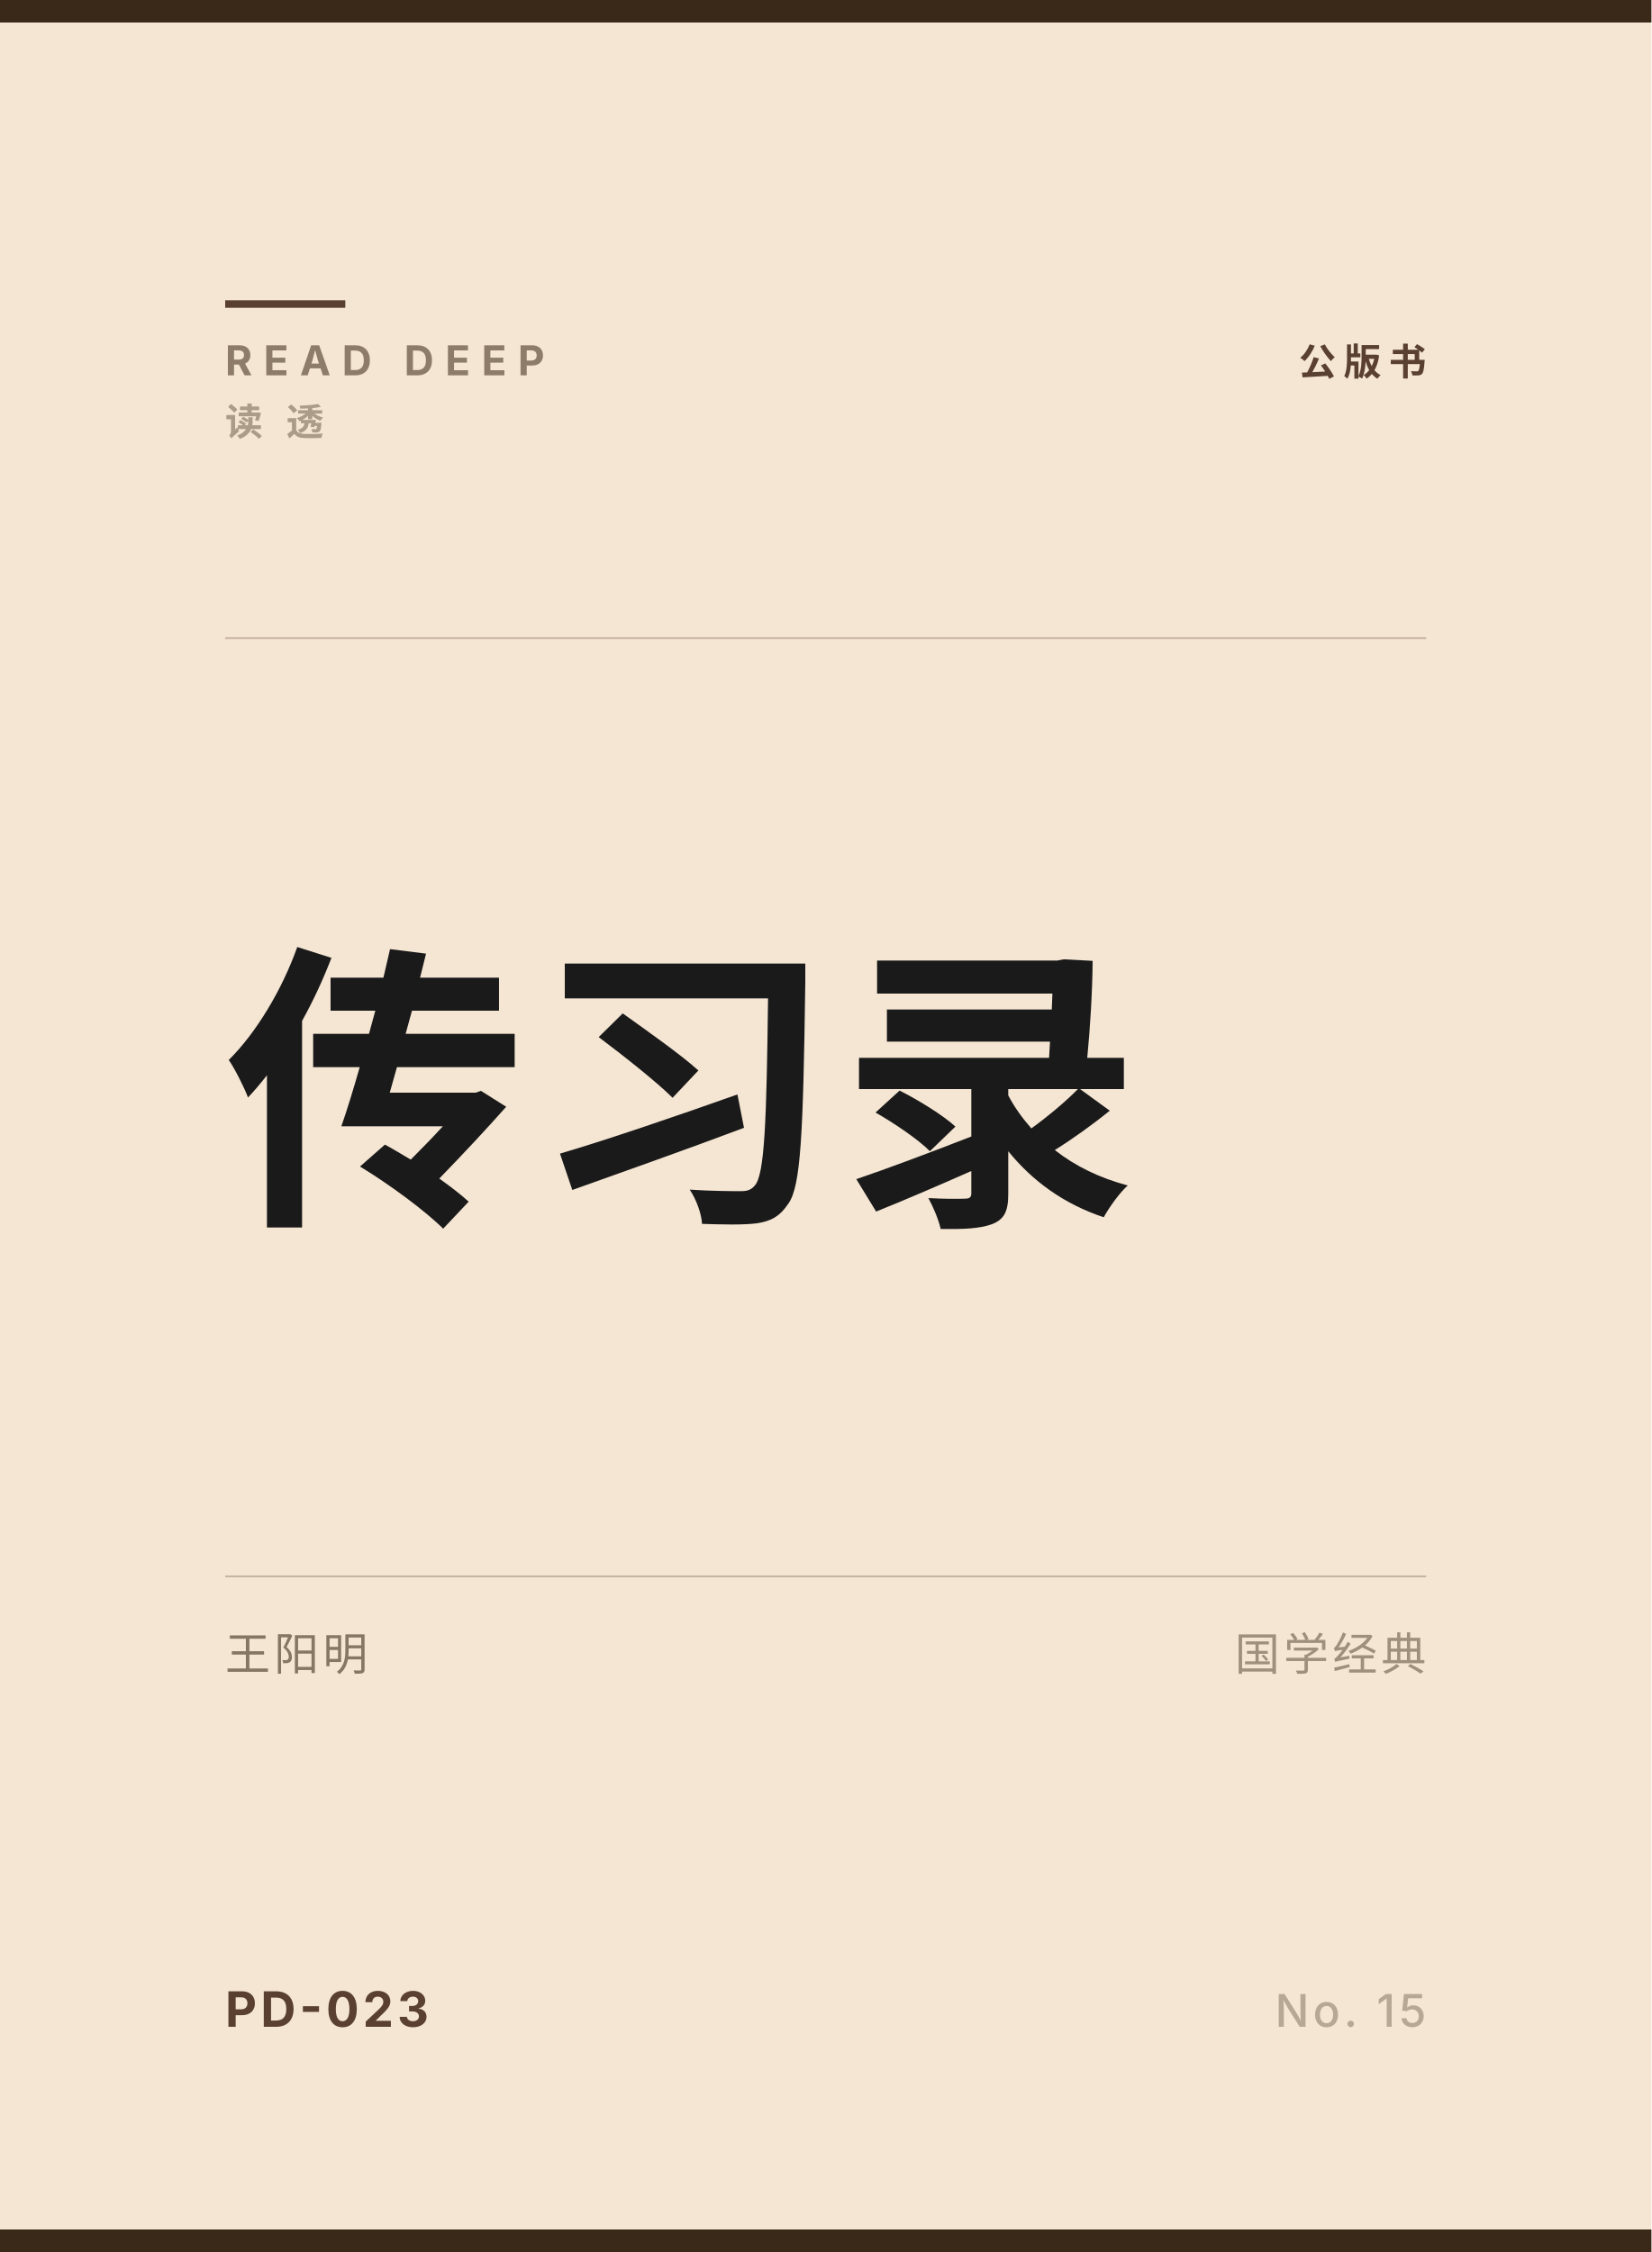
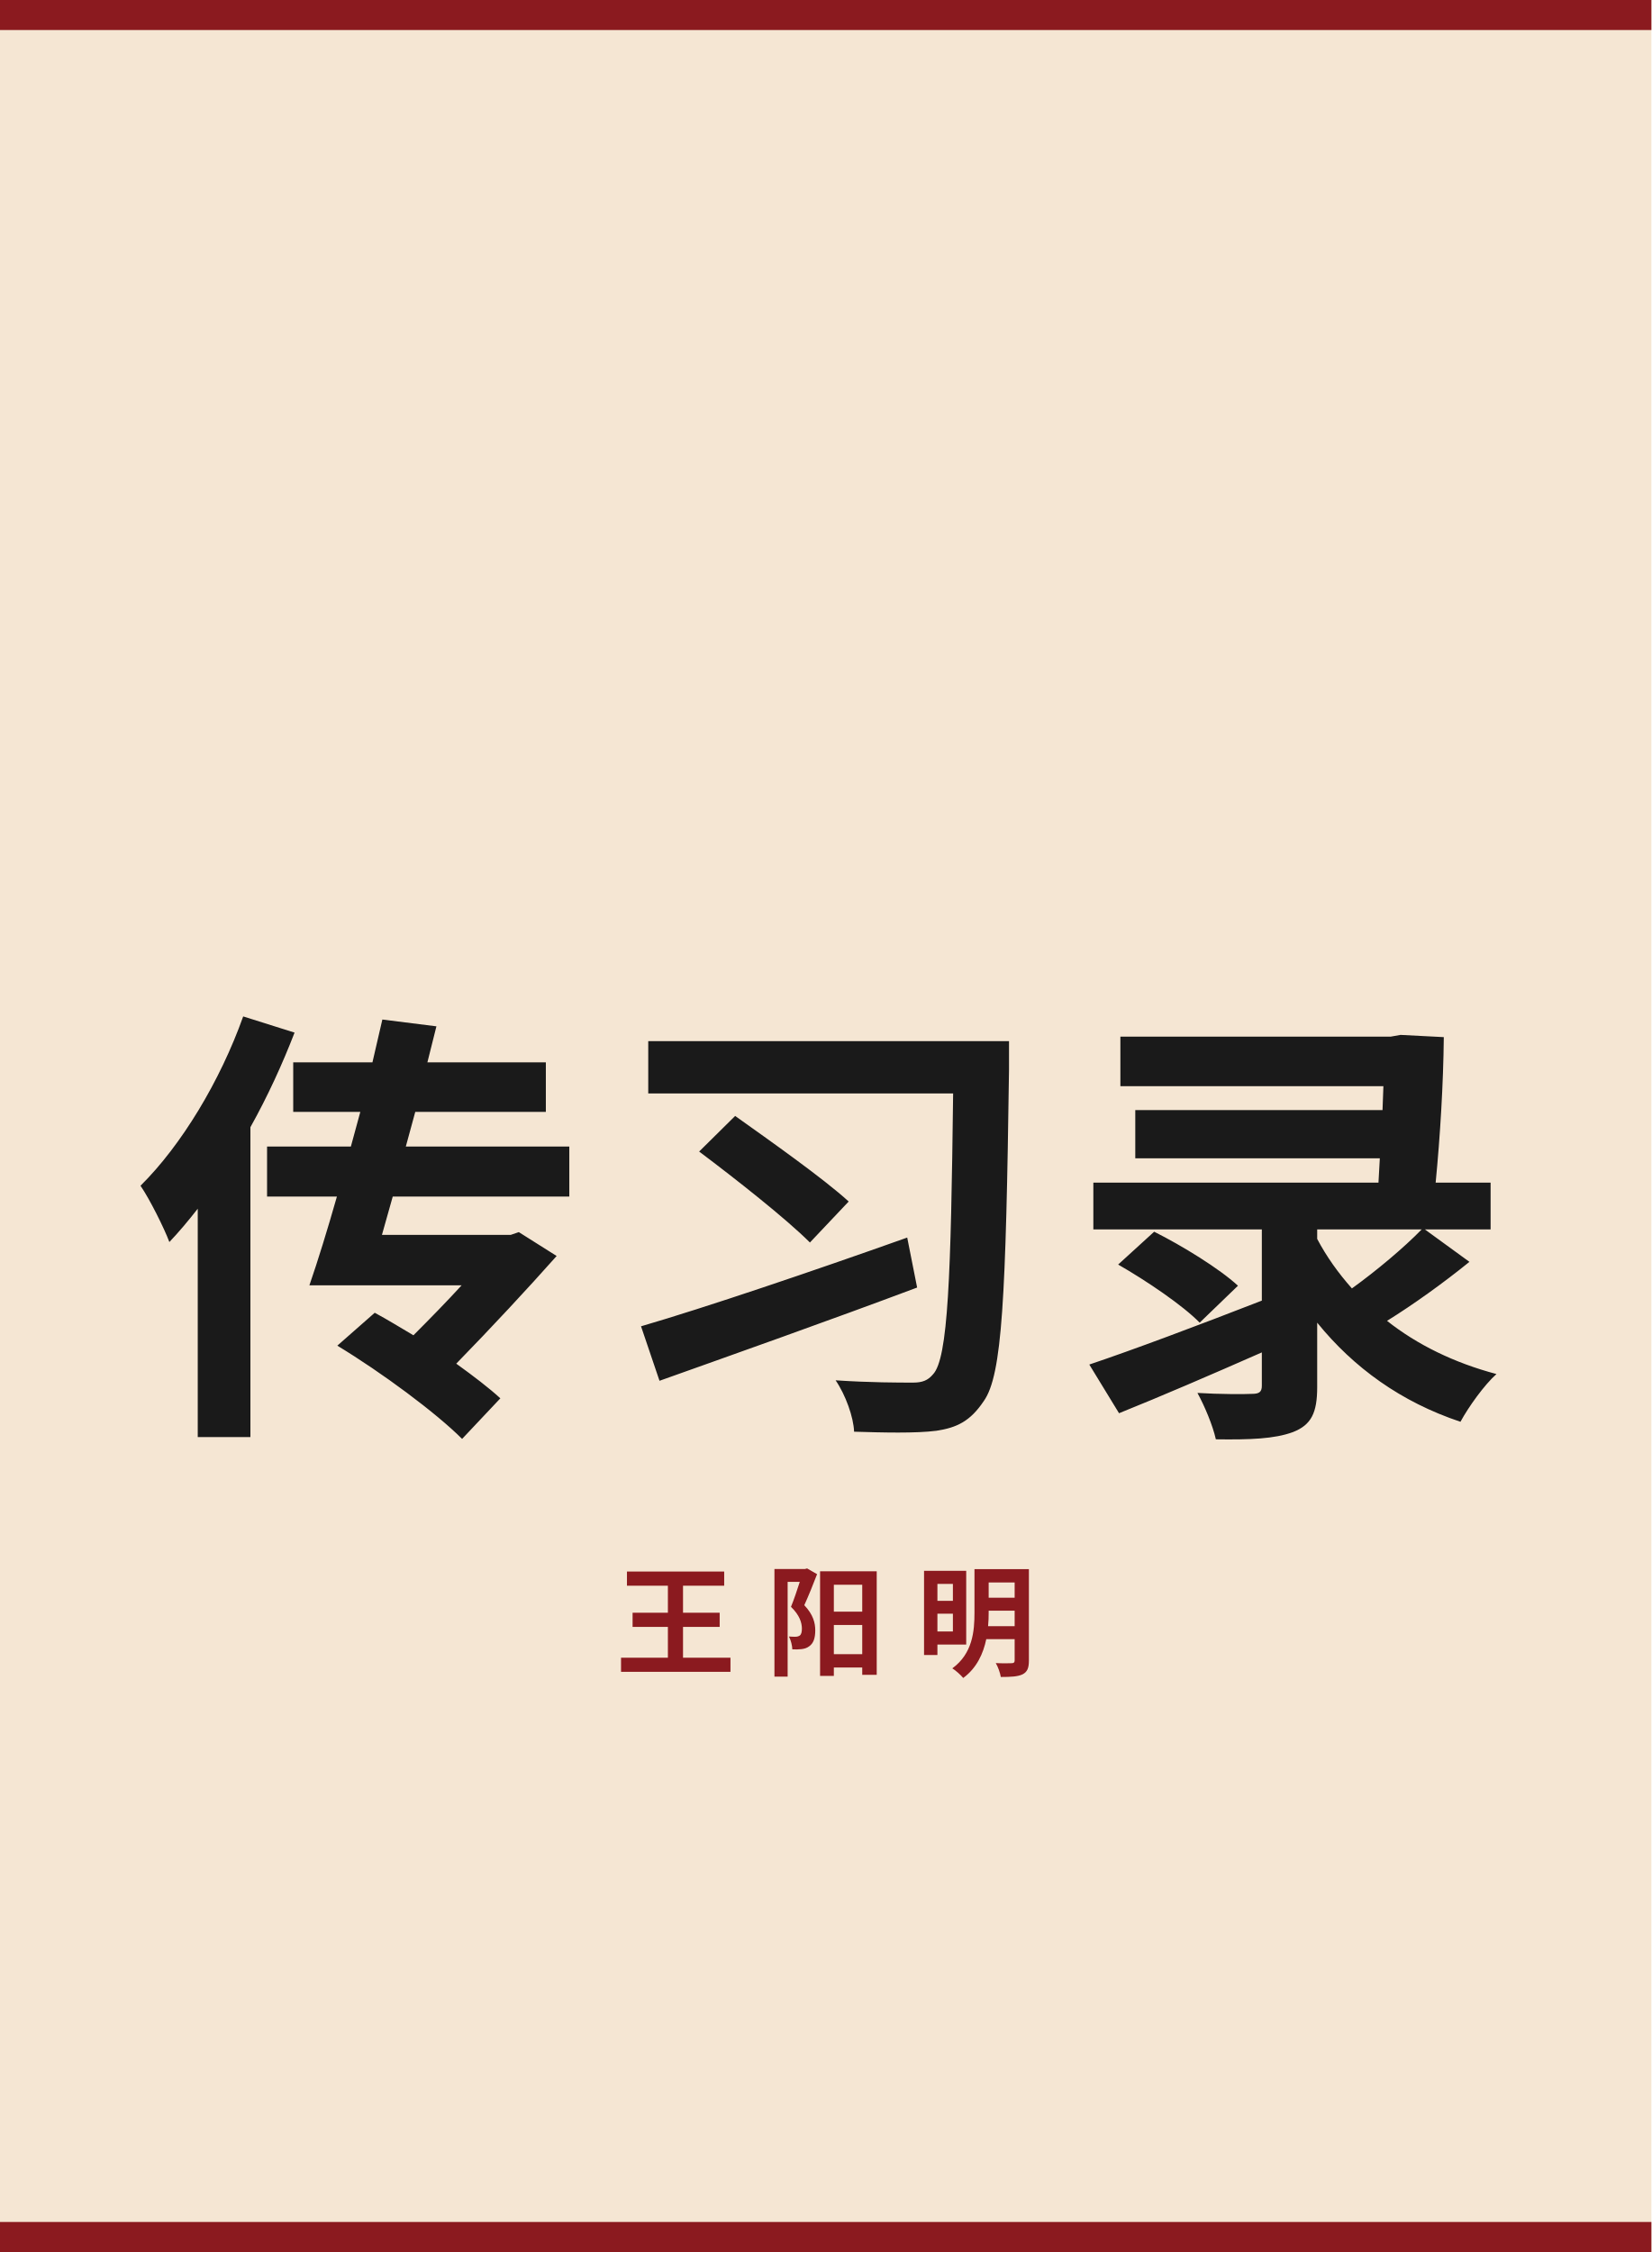
<svg xmlns="http://www.w3.org/2000/svg" width="440" height="600" viewBox="0 0 440 600">
  <defs>
    <style>
-       .t-mega    { font: 900 160px/1 -apple-system, "Segoe UI", "Microsoft YaHei", "PingFang SC", sans-serif; letter-spacing: 4px; }
-       .t-mega2   { font: 900 140px/1 -apple-system, "Segoe UI", "Microsoft YaHei", "PingFang SC", sans-serif; letter-spacing: 4px; }
-       .t-h1-sm   { font: 900 80px/1  -apple-system, "Segoe UI", "Microsoft YaHei", "PingFang SC", sans-serif; letter-spacing: 2px; }
-       .t-h2      { font: 900 72px/1  -apple-system, "Segoe UI", "Microsoft YaHei", "PingFang SC", sans-serif; letter-spacing: 2px; }
-       .t-h2-sm   { font: 900 60px/1  -apple-system, "Segoe UI", "Microsoft YaHei", "PingFang SC", sans-serif; letter-spacing: 2px; }
-       .t-h3      { font: 800 56px/1  -apple-system, "Segoe UI", "Microsoft YaHei", "PingFang SC", sans-serif; letter-spacing: 1px; }
-       .t-h3-sm   { font: 800 48px/1  -apple-system, "Segoe UI", "Microsoft YaHei", "PingFang SC", sans-serif; letter-spacing: 1px; }
-       .t-sub     { font: 600 36px/1  -apple-system, "Segoe UI", "Microsoft YaHei", "PingFang SC", sans-serif; letter-spacing: 1px; }
-       .t-title-en{ font: 800 48px/1 "Inter", -apple-system, "Segoe UI", "Microsoft YaHei", sans-serif; letter-spacing: 1px; }
-       .t-brand   { font: 700 11px/1 "Inter", "Segoe UI", system-ui, sans-serif; letter-spacing: 3px; }
-       .t-tag     { font: 700 10px/1 "Inter", "Segoe UI", system-ui, sans-serif; letter-spacing: 2px; }
-       .t-foot    { font: 500 12px/1 -apple-system, "Segoe UI", "Microsoft YaHei", "PingFang SC", sans-serif; letter-spacing: 1px; }
-       .t-num     { font: 700 13px/1 "Inter", "Segoe UI", system-ui, sans-serif; font-feature-settings: "tnum"; letter-spacing: 1px; }
+       .t-title { font: 900 120px/1 -apple-system, "Segoe UI", "Microsoft YaHei", "PingFang SC", sans-serif; letter-spacing: 4px; }
+       .t-author { font: 600 32px/1 -apple-system, "Segoe UI", "Microsoft YaHei", "PingFang SC", sans-serif; letter-spacing: 8px; }
    </style>
  </defs>
  <rect width="440" height="600" fill="#f5e6d3" />
-   <rect class="bg-bar-fix" x="0" y="0" width="440" height="6" fill="#3a2818" />
-   <rect x="60" y="80" width="32" height="2" fill="#5a4030" />
-   <text class="t-brand" x="60" y="100" fill="#7a6a58" opacity="0.85">READ DEEP</text>
-   <text class="t-tag" x="60" y="116" fill="#7a6a58" opacity="0.6">读  透</text>
-   <text class="t-tag" x="380" y="100" fill="#5a4030" text-anchor="end">公版书</text>
-   <line x1="60" y1="170" x2="380" y2="170" stroke="#5a4030" stroke-width="0.5" opacity="0.3" />
-   <text class="t-h1-sm" x="60" y="320" fill="#1a1a1a">传习录</text>
-   <line x1="60" y1="420" x2="380" y2="420" stroke="#5a4030" stroke-width="0.5" opacity="0.3" />
-   <text class="t-foot" x="60" y="445" fill="#7a6a58" opacity="0.9">王阳明</text>
-   <text class="t-foot" x="380" y="445" fill="#7a6a58" opacity="0.7" text-anchor="end">国学经典</text>
-   <text class="t-num" x="60" y="540" fill="#5a4030">PD-023</text>
-   <text class="t-foot" x="380" y="540" fill="#7a6a58" opacity="0.5" text-anchor="end">No. 15</text>
-   <rect x="0" y="594" width="440" height="6" fill="#3a2818" />
+   <rect x="0" y="0" width="440" height="8" fill="#8b1a1f" />
+   <text class="t-title" x="50%" y="320" fill="#1a1a1a" text-anchor="middle" dominant-baseline="central" textLength="380" lengthAdjust="spacingAndGlyphs">传习录</text>
+   <text class="t-author" x="50%" y="430" fill="#8b1a1f" text-anchor="middle" dominant-baseline="central">王阳明</text>
+   <rect x="0" y="592" width="440" height="8" fill="#8b1a1f" />
</svg>
